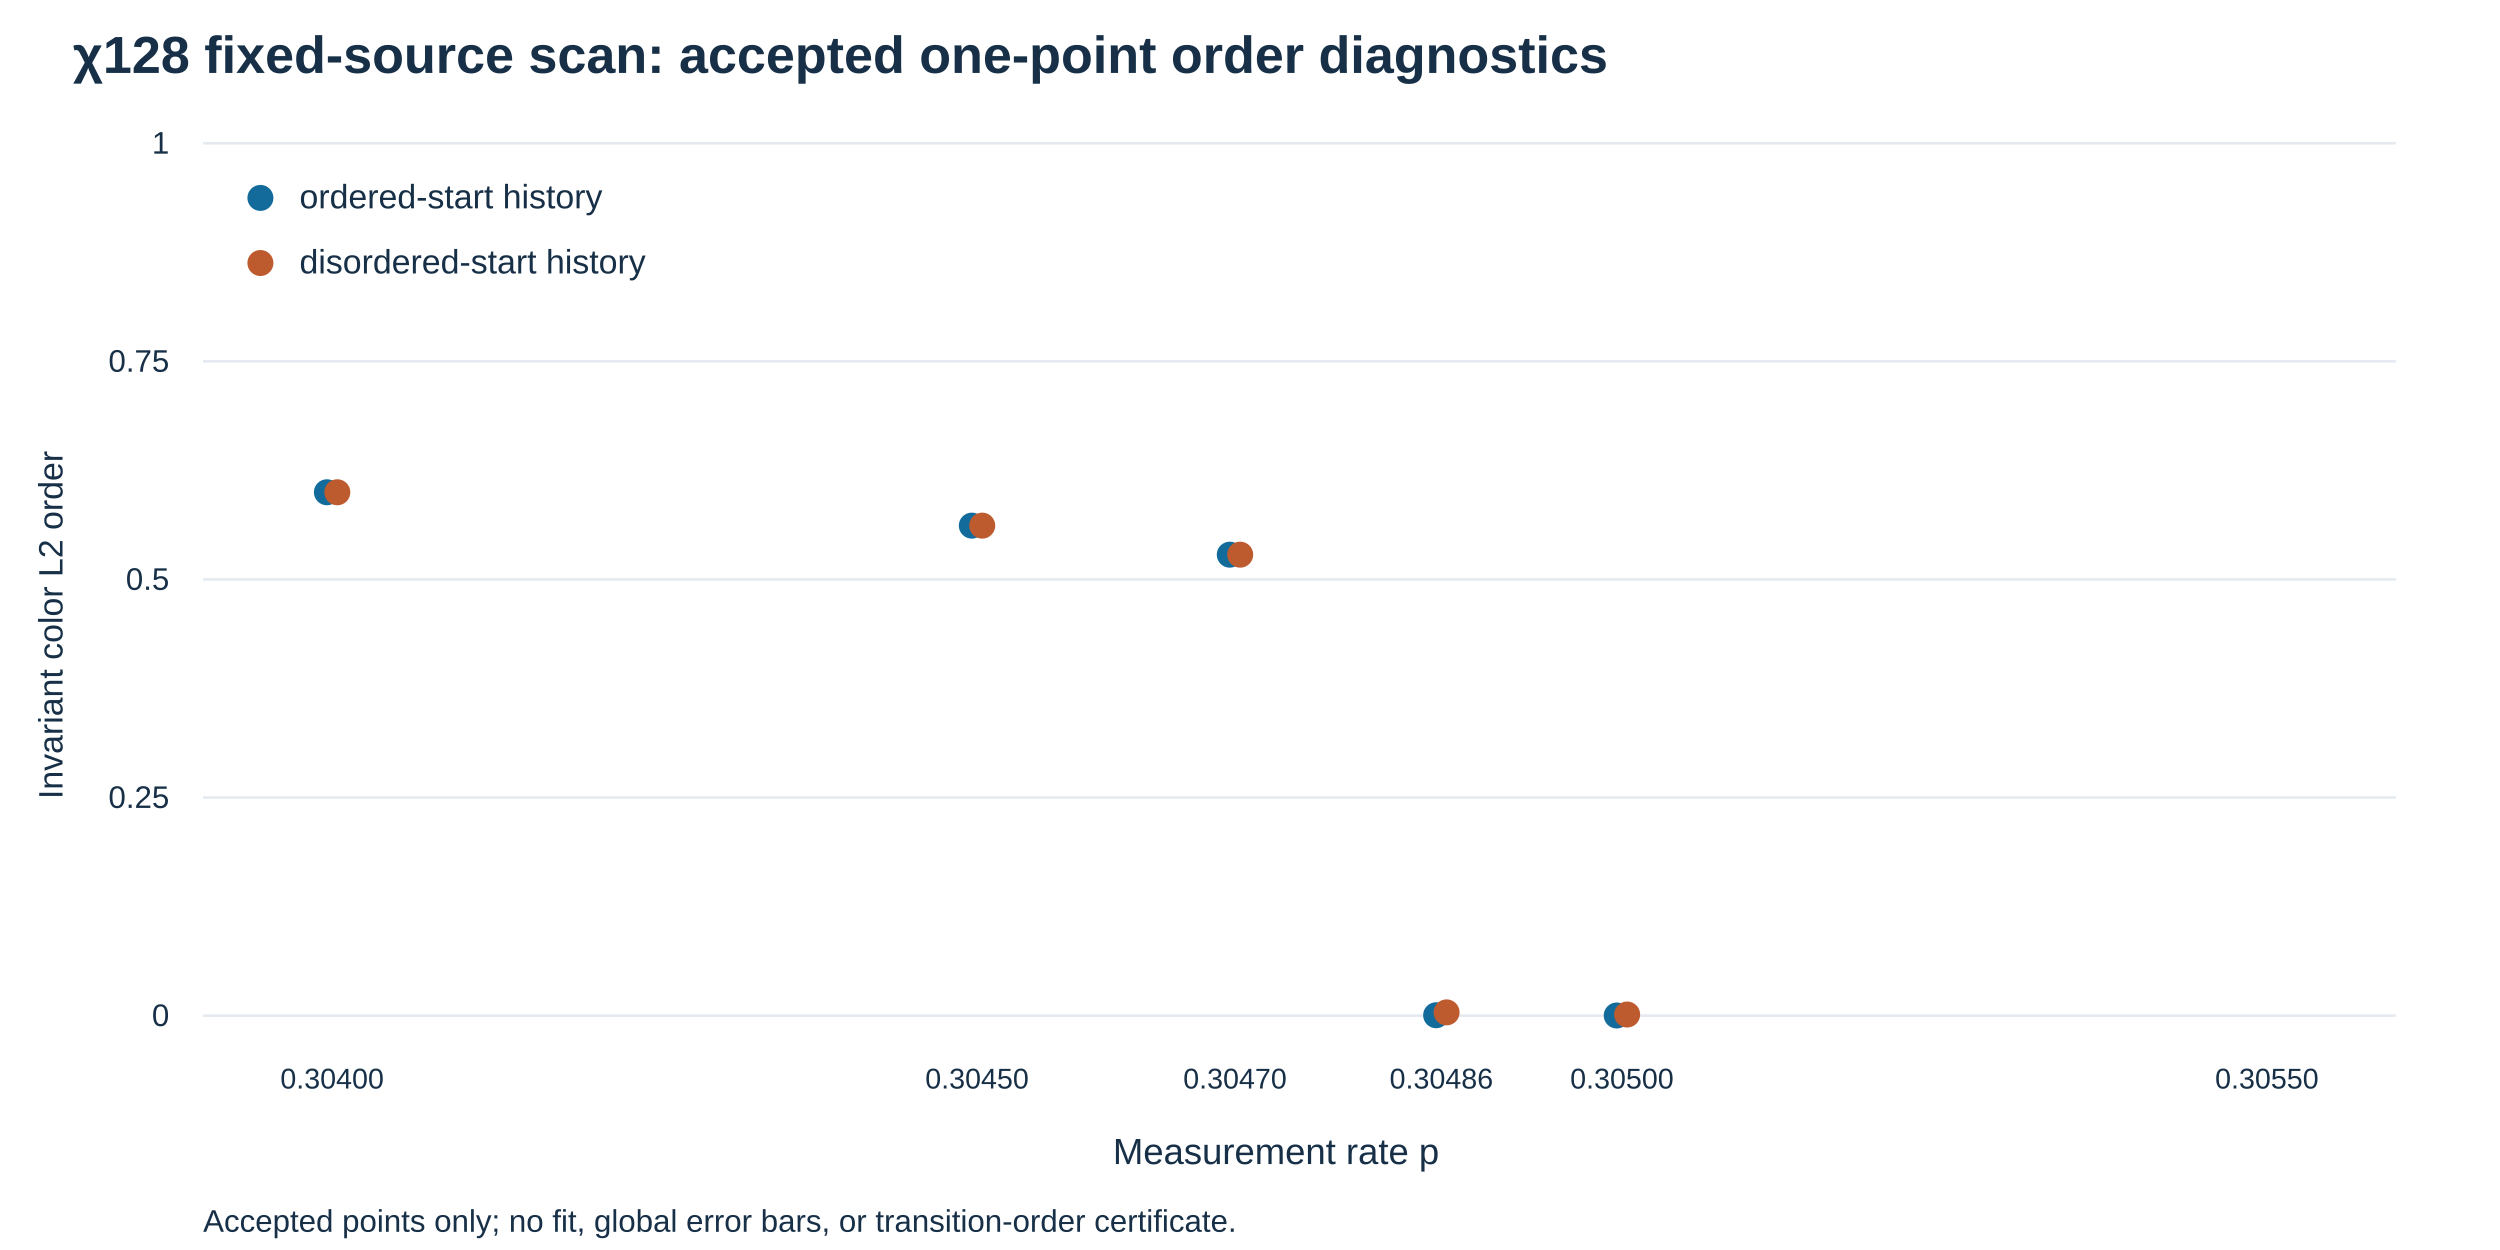
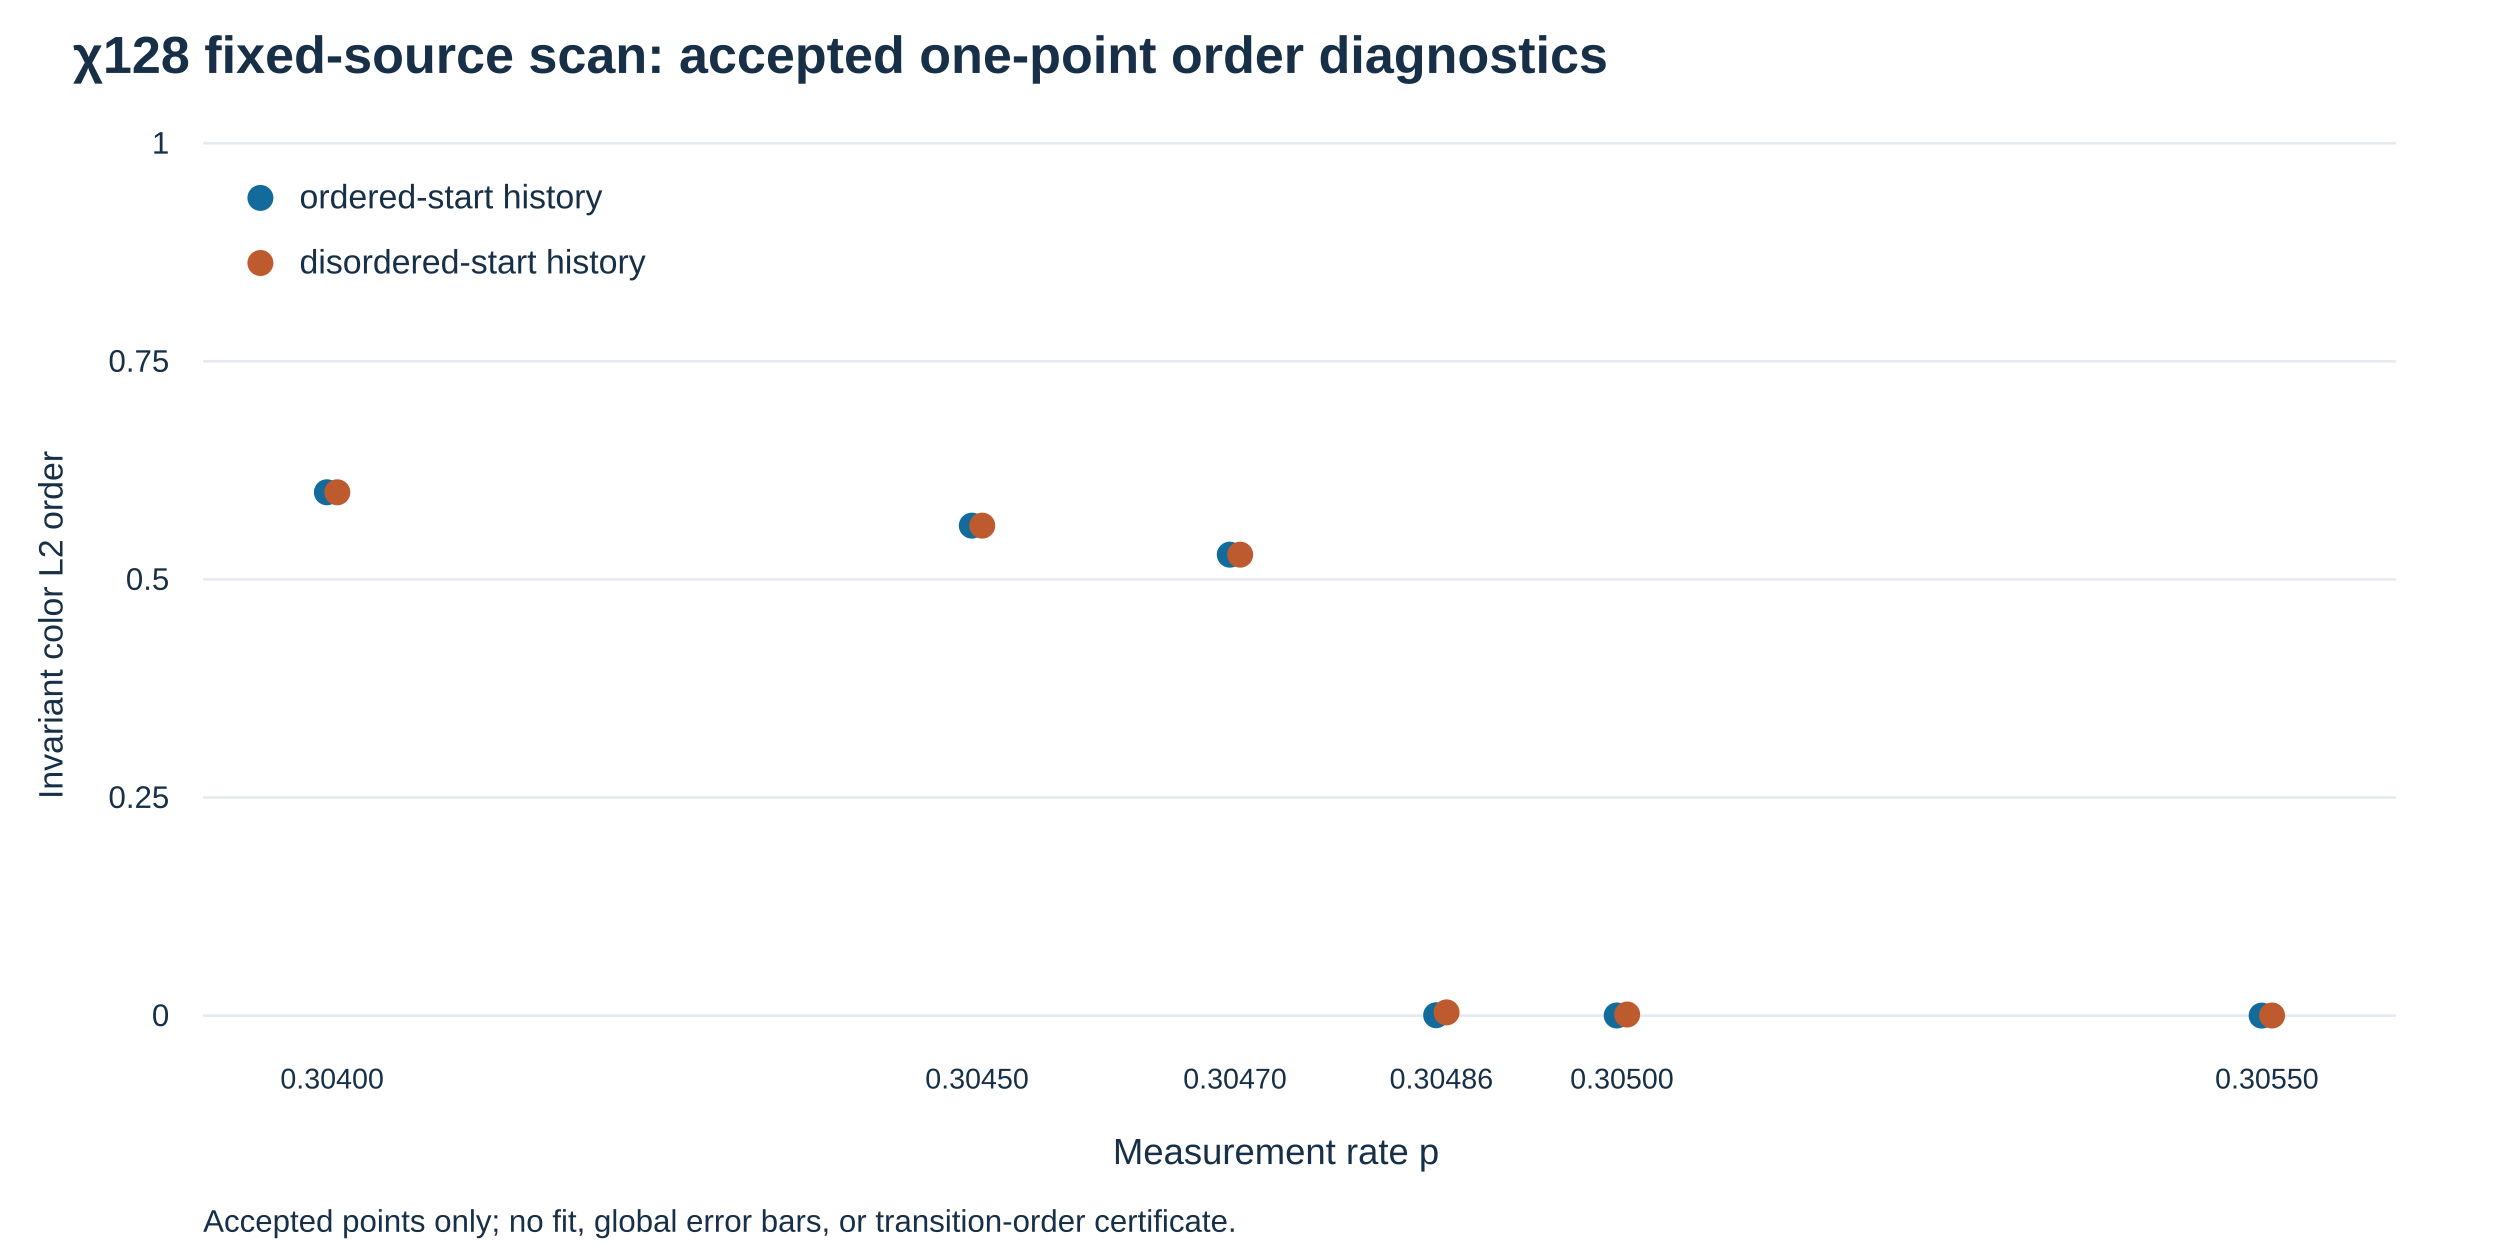
<svg xmlns="http://www.w3.org/2000/svg" width="960" height="480" viewBox="0 0 960 480">
  <rect width="100%" height="100%" fill="white" />
  <g font-family="Arial,sans-serif" fill="#173047">
    <text x="28" y="28" font-size="20" font-weight="bold">χ128 fixed-source scan: accepted one-point order diagnostics</text>
    <line x1="78" y1="390.0" x2="920" y2="390.0" stroke="#e4eaf0" />
    <text x="65" y="394.0" text-anchor="end" font-size="12">0</text>
    <line x1="78" y1="306.25" x2="920" y2="306.25" stroke="#e4eaf0" />
    <text x="65" y="310.25" text-anchor="end" font-size="12">0.25</text>
    <line x1="78" y1="222.5" x2="920" y2="222.5" stroke="#e4eaf0" />
    <text x="65" y="226.5" text-anchor="end" font-size="12">0.5</text>
    <line x1="78" y1="138.75" x2="920" y2="138.75" stroke="#e4eaf0" />
    <text x="65" y="142.75" text-anchor="end" font-size="12">0.75</text>
    <line x1="78" y1="55.0" x2="920" y2="55.0" stroke="#e4eaf0" />
    <text x="65" y="59.0" text-anchor="end" font-size="12">1</text>
    <text x="127.529" y="418" text-anchor="middle" font-size="11">0.30400</text>
    <text x="375.176" y="418" text-anchor="middle" font-size="11">0.30450</text>
    <text x="474.235" y="418" text-anchor="middle" font-size="11">0.30470</text>
    <text x="553.482" y="418" text-anchor="middle" font-size="11">0.30486</text>
    <text x="622.824" y="418" text-anchor="middle" font-size="11">0.30500</text>
    <text x="870.471" y="418" text-anchor="middle" font-size="11">0.30550</text>
    <circle cx="125.529" cy="189.032" r="5" fill="#126b9a" />
    <circle cx="373.176" cy="201.843" r="5" fill="#126b9a" />
    <circle cx="472.235" cy="212.995" r="5" fill="#126b9a" />
    <circle cx="551.482" cy="389.85" r="5" fill="#126b9a" />
    <circle cx="620.824" cy="389.948" r="5" fill="#126b9a" />
+     <circle cx="868.471" cy="389.995" r="5" fill="#126b9a" />
    <circle cx="100" cy="76" r="5" fill="#126b9a" />
    <text x="115" y="80" font-size="13">ordered-start history</text>
    <circle cx="129.529" cy="189.032" r="5" fill="#bd5b2e" />
    <circle cx="377.176" cy="201.842" r="5" fill="#bd5b2e" />
    <circle cx="476.235" cy="212.991" r="5" fill="#bd5b2e" />
    <circle cx="555.482" cy="388.754" r="5" fill="#bd5b2e" />
    <circle cx="624.824" cy="389.577" r="5" fill="#bd5b2e" />
+     <circle cx="872.471" cy="389.952" r="5" fill="#bd5b2e" />
    <circle cx="100" cy="101" r="5" fill="#bd5b2e" />
    <text x="115" y="105" font-size="13">disordered-start history</text>
    <text x="490" y="447" text-anchor="middle" font-size="14">Measurement rate p</text>
    <text x="24" y="240" transform="rotate(-90 24 240)" text-anchor="middle" font-size="13">Invariant color L2 order</text>
    <text x="78" y="473" font-size="12">Accepted points only; no fit, global error bars, or transition-order certificate.</text>
  </g>
</svg>
